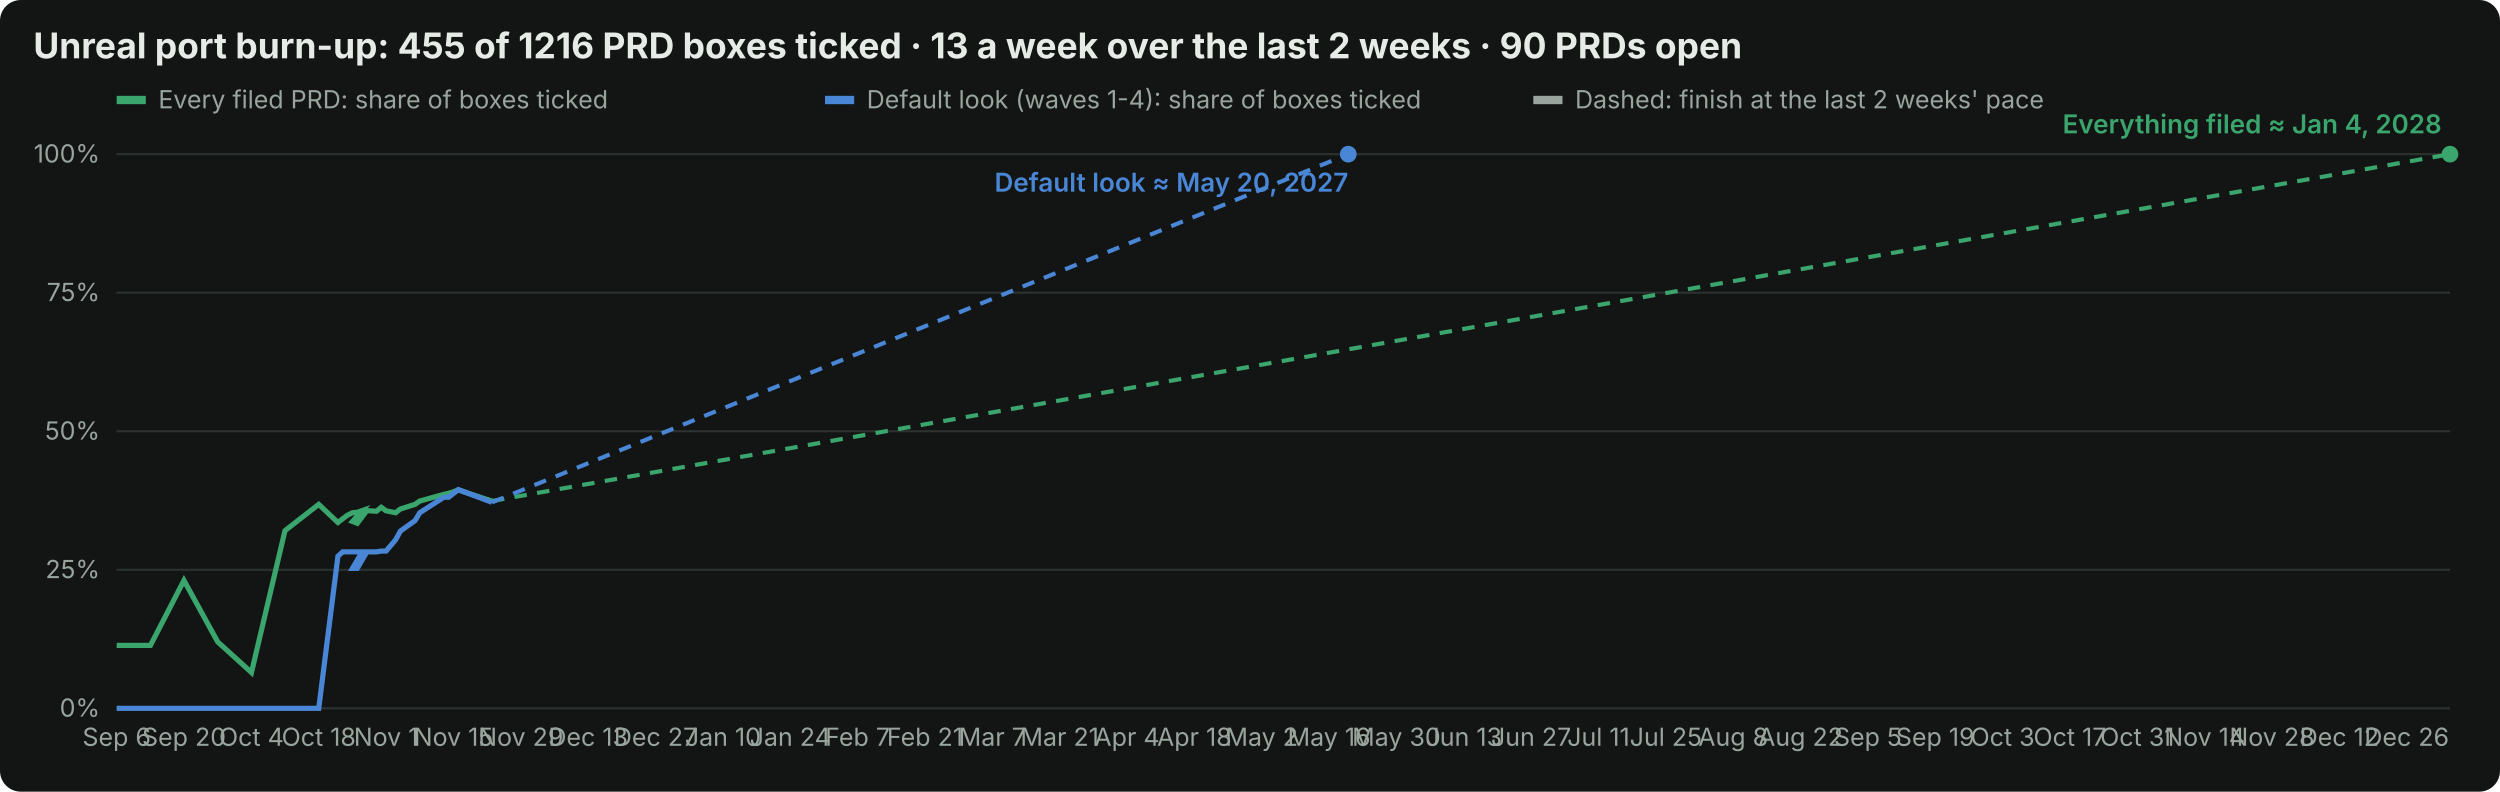
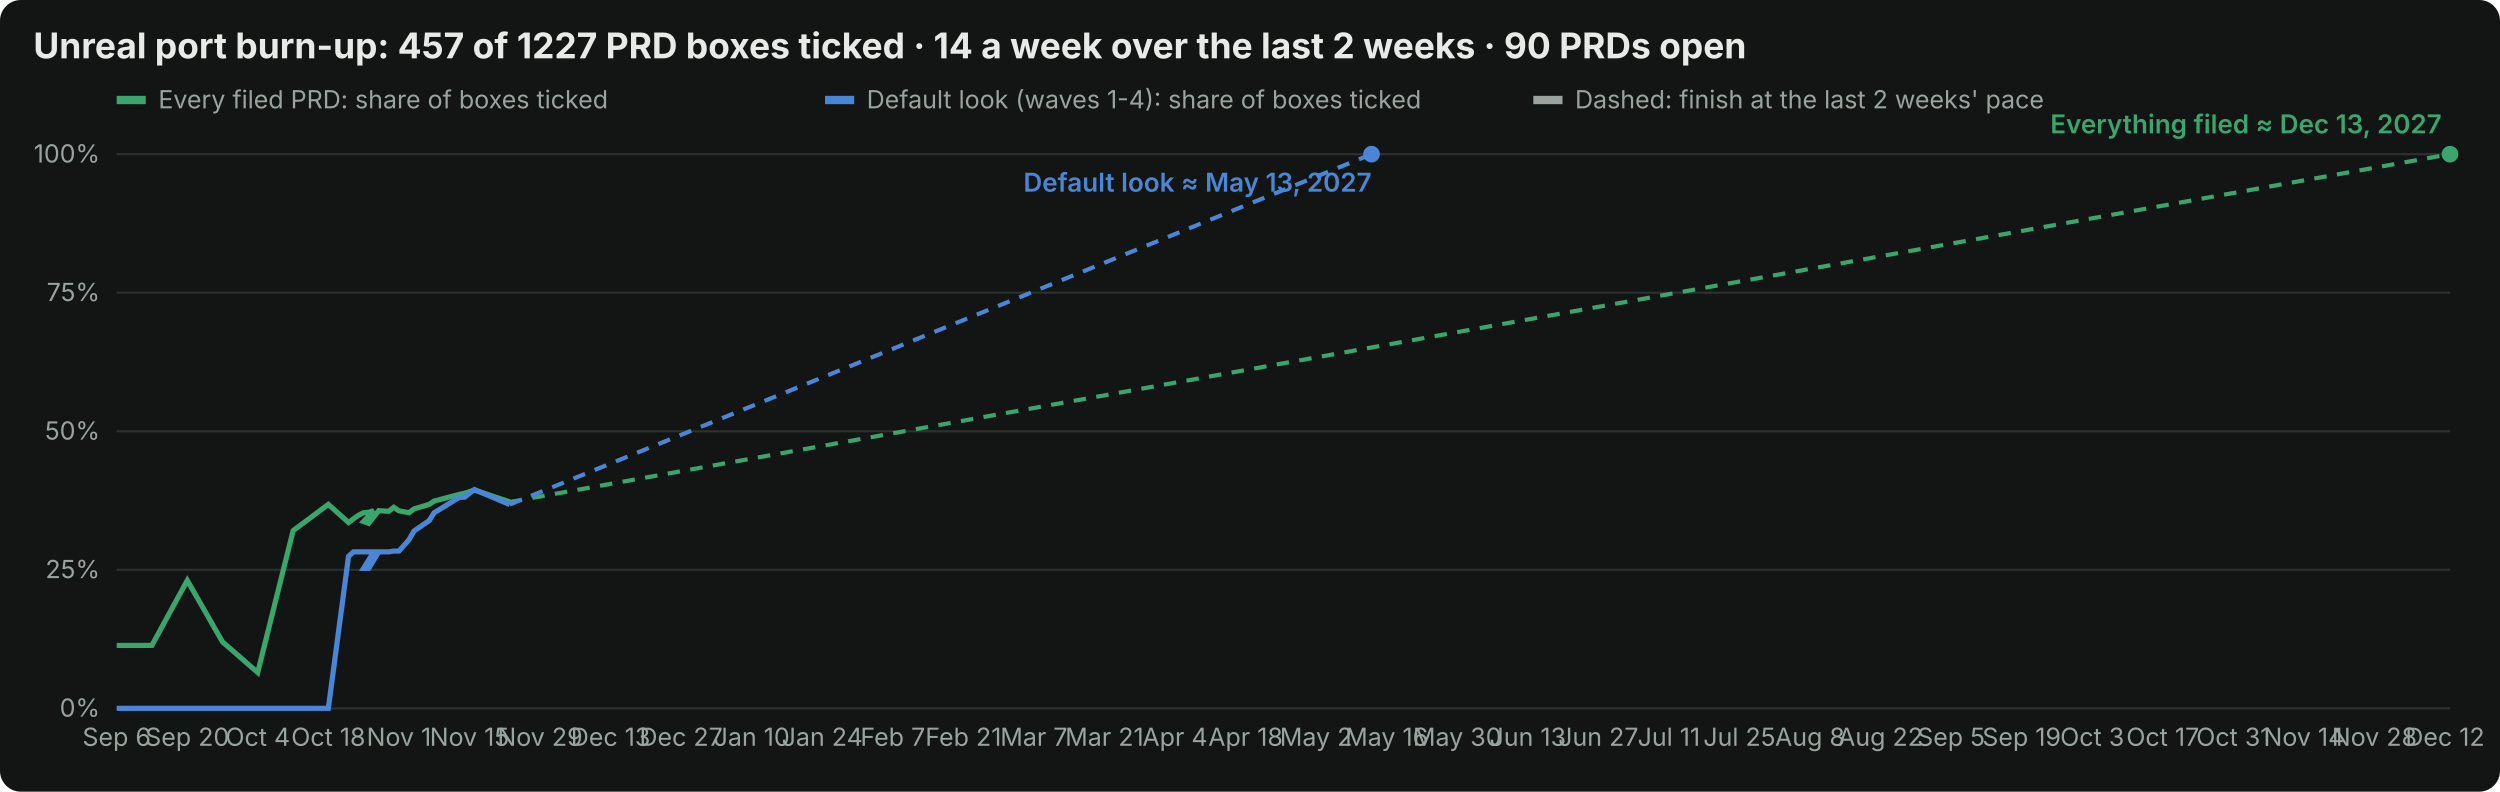
<svg xmlns="http://www.w3.org/2000/svg" viewBox="0 0 1200 380" width="1200" height="380" font-family="system-ui, -apple-system, Segoe UI, sans-serif">
  <style>.h{fill:#e7ebe8;font-size:17px;font-weight:700}.t{fill:#9aa49f;font-size:12px}.e{font-size:12.5px;font-weight:600}</style>
  <rect width="1200" height="380" rx="10" fill="#121513" />
-   <text x="16" y="28" class="h">Unreal port burn-up: 455 of 1216 PRD boxes ticked · 13 a week over the last 2 weeks · 90 PRDs open</text>
+   <text x="16" y="28" class="h">Unreal port burn-up: 457 of 1227 PRD boxes ticked · 14 a week over the last 2 weeks · 90 PRDs open</text>
  <rect x="56" y="46" width="14" height="4" fill="#3aa56c" />
  <text x="76" y="52" class="t">Every filed PRD: share of boxes ticked</text>
  <rect x="396" y="46" width="14" height="4" fill="#4a86d6" />
  <text x="416" y="52" class="t">Default look (waves 1-4): share of boxes ticked</text>
  <rect x="736" y="46" width="14" height="4" fill="#9aa49f" />
  <text x="756" y="52" class="t">Dashed: finish at the last 2 weeks' pace</text>
  <line x1="56" x2="1176" y1="340" y2="340" stroke="#2c322f" />
  <text x="48" y="344" class="t" text-anchor="end">0%</text>
  <line x1="56" x2="1176" y1="273.5" y2="273.5" stroke="#2c322f" />
  <text x="48" y="277.5" class="t" text-anchor="end">25%</text>
  <line x1="56" x2="1176" y1="207" y2="207" stroke="#2c322f" />
  <text x="48" y="211" class="t" text-anchor="end">50%</text>
  <line x1="56" x2="1176" y1="140.5" y2="140.5" stroke="#2c322f" />
  <text x="48" y="144.5" class="t" text-anchor="end">75%</text>
  <line x1="56" x2="1176" y1="74" y2="74" stroke="#2c322f" />
  <text x="48" y="78" class="t" text-anchor="end">100%</text>
  <text x="56" y="358" class="t" text-anchor="middle">Sep 6</text>
-   <text x="88.33" y="358" class="t" text-anchor="middle">Sep 20</text>
-   <text x="120.66" y="358" class="t" text-anchor="middle">Oct 4</text>
-   <text x="152.99" y="358" class="t" text-anchor="middle">Oct 18</text>
-   <text x="185.32" y="358" class="t" text-anchor="middle">Nov 1</text>
-   <text x="217.649" y="358" class="t" text-anchor="middle">Nov 15</text>
-   <text x="249.979" y="358" class="t" text-anchor="middle">Nov 29</text>
-   <text x="282.309" y="358" class="t" text-anchor="middle">Dec 13</text>
-   <text x="314.639" y="358" class="t" text-anchor="middle">Dec 27</text>
-   <text x="346.969" y="358" class="t" text-anchor="middle">Jan 10</text>
-   <text x="379.299" y="358" class="t" text-anchor="middle">Jan 24</text>
-   <text x="411.629" y="358" class="t" text-anchor="middle">Feb 7</text>
-   <text x="443.959" y="358" class="t" text-anchor="middle">Feb 21</text>
-   <text x="476.289" y="358" class="t" text-anchor="middle">Mar 7</text>
-   <text x="508.619" y="358" class="t" text-anchor="middle">Mar 21</text>
-   <text x="540.948" y="358" class="t" text-anchor="middle">Apr 4</text>
-   <text x="573.278" y="358" class="t" text-anchor="middle">Apr 18</text>
-   <text x="605.608" y="358" class="t" text-anchor="middle">May 2</text>
-   <text x="637.938" y="358" class="t" text-anchor="middle">May 16</text>
-   <text x="670.268" y="358" class="t" text-anchor="middle">May 30</text>
-   <text x="702.598" y="358" class="t" text-anchor="middle">Jun 13</text>
-   <text x="734.928" y="358" class="t" text-anchor="middle">Jun 27</text>
-   <text x="767.258" y="358" class="t" text-anchor="middle">Jul 11</text>
-   <text x="799.588" y="358" class="t" text-anchor="middle">Jul 25</text>
-   <text x="831.918" y="358" class="t" text-anchor="middle">Aug 8</text>
-   <text x="864.247" y="358" class="t" text-anchor="middle">Aug 22</text>
-   <text x="896.577" y="358" class="t" text-anchor="middle">Sep 5</text>
-   <text x="928.907" y="358" class="t" text-anchor="middle">Sep 19</text>
-   <text x="961.237" y="358" class="t" text-anchor="middle">Oct 3</text>
-   <text x="993.567" y="358" class="t" text-anchor="middle">Oct 17</text>
-   <text x="1025.897" y="358" class="t" text-anchor="middle">Oct 31</text>
-   <text x="1058.227" y="358" class="t" text-anchor="middle">Nov 14</text>
-   <text x="1090.557" y="358" class="t" text-anchor="middle">Nov 28</text>
-   <text x="1122.887" y="358" class="t" text-anchor="middle">Dec 12</text>
-   <text x="1155.216" y="358" class="t" text-anchor="middle">Dec 26</text>
-   <path d="M56.0,309.8L72.2,309.8L88.3,278.6L104.5,308.1L120.7,322.8L136.8,254.7L153.0,242.1L162.2,250.8L164.5,249.0L166.8,247.3L169.2,246.1L171.5,245.9L173.8,245.1L169.2,250.3L171.5,251.2L176.1,245.1L180.7,245.4L183.0,243.5L185.3,245.2L189.9,246.1L192.2,244.3L199.2,242.1L201.5,240.5L213.0,237.3L215.3,236.8L220.0,235.2L236.1,240.5" stroke="#3aa56c" stroke-width="2.5" fill="none" />
-   <path d="M56.0,340.0L72.2,340.0L88.3,340.0L104.5,340.0L120.7,340.0L136.8,340.0L153.0,340.0L162.2,267.0L164.5,264.9L166.8,264.9L169.2,264.9L171.5,264.9L173.8,264.9L169.2,272.8L171.5,272.8L176.1,264.9L180.7,264.9L183.0,264.5L185.3,264.5L189.9,259.1L192.2,254.9L199.2,249.9L201.5,246.1L213.0,238.7L215.3,238.7L220.0,235.0L236.1,241.1" stroke="#4a86d6" stroke-width="2.5" fill="none" />
-   <path d="M236.124,240.469L1176,74" stroke="#3aa56c" stroke-width="2" stroke-dasharray="6 5" fill="none" />
+   <text x="89.866" y="358" class="t" text-anchor="middle">Sep 20</text>
+   <text x="123.732" y="358" class="t" text-anchor="middle">Oct 4</text>
+   <text x="157.598" y="358" class="t" text-anchor="middle">Oct 18</text>
+   <text x="191.464" y="358" class="t" text-anchor="middle">Nov 1</text>
+   <text x="225.33" y="358" class="t" text-anchor="middle">Nov 15</text>
+   <text x="259.197" y="358" class="t" text-anchor="middle">Nov 29</text>
+   <text x="293.063" y="358" class="t" text-anchor="middle">Dec 13</text>
+   <text x="326.929" y="358" class="t" text-anchor="middle">Dec 27</text>
+   <text x="360.795" y="358" class="t" text-anchor="middle">Jan 10</text>
+   <text x="394.661" y="358" class="t" text-anchor="middle">Jan 24</text>
+   <text x="428.527" y="358" class="t" text-anchor="middle">Feb 7</text>
+   <text x="462.393" y="358" class="t" text-anchor="middle">Feb 21</text>
+   <text x="496.259" y="358" class="t" text-anchor="middle">Mar 7</text>
+   <text x="530.125" y="358" class="t" text-anchor="middle">Mar 21</text>
+   <text x="563.991" y="358" class="t" text-anchor="middle">Apr 4</text>
+   <text x="597.857" y="358" class="t" text-anchor="middle">Apr 18</text>
+   <text x="631.724" y="358" class="t" text-anchor="middle">May 2</text>
+   <text x="665.59" y="358" class="t" text-anchor="middle">May 16</text>
+   <text x="699.456" y="358" class="t" text-anchor="middle">May 30</text>
+   <text x="733.322" y="358" class="t" text-anchor="middle">Jun 13</text>
+   <text x="767.188" y="358" class="t" text-anchor="middle">Jun 27</text>
+   <text x="801.054" y="358" class="t" text-anchor="middle">Jul 11</text>
+   <text x="834.92" y="358" class="t" text-anchor="middle">Jul 25</text>
+   <text x="868.786" y="358" class="t" text-anchor="middle">Aug 8</text>
+   <text x="902.652" y="358" class="t" text-anchor="middle">Aug 22</text>
+   <text x="936.518" y="358" class="t" text-anchor="middle">Sep 5</text>
+   <text x="970.384" y="358" class="t" text-anchor="middle">Sep 19</text>
+   <text x="1004.251" y="358" class="t" text-anchor="middle">Oct 3</text>
+   <text x="1038.117" y="358" class="t" text-anchor="middle">Oct 17</text>
+   <text x="1071.983" y="358" class="t" text-anchor="middle">Oct 31</text>
+   <text x="1105.849" y="358" class="t" text-anchor="middle">Nov 14</text>
+   <text x="1139.715" y="358" class="t" text-anchor="middle">Nov 28</text>
+   <text x="1173.581" y="358" class="t" text-anchor="middle">Dec 12</text>
+   <path d="M56.0,309.8L72.9,309.8L89.9,278.6L106.8,308.1L123.7,322.8L140.7,254.7L157.6,242.1L167.3,250.8L169.7,249.0L172.1,247.3L174.5,246.1L177.0,245.9L179.4,245.1L174.5,250.3L177.0,251.2L181.8,245.1L186.6,245.4L189.0,243.5L191.5,245.2L196.3,246.1L198.7,244.3L206.0,242.1L208.4,240.5L220.5,237.3L222.9,236.8L227.7,235.2L244.7,240.9" stroke="#3aa56c" stroke-width="2.5" fill="none" />
+   <path d="M56.0,340.0L72.9,340.0L89.9,340.0L106.8,340.0L123.7,340.0L140.7,340.0L157.6,340.0L167.3,267.0L169.7,264.9L172.1,264.9L174.5,264.9L177.0,264.9L179.4,264.9L174.5,272.8L177.0,272.8L181.8,264.9L186.6,264.9L189.0,264.5L191.5,264.5L196.3,259.1L198.7,254.9L206.0,249.9L208.4,246.1L220.5,238.7L222.9,238.7L227.7,235.0L244.7,242.2" stroke="#4a86d6" stroke-width="2.5" fill="none" />
+   <path d="M244.683,240.927L1176,74" stroke="#3aa56c" stroke-width="2" stroke-dasharray="6 5" fill="none" />
  <circle cx="1176" cy="74" r="4" fill="#3aa56c" />
-   <text x="1172" y="64" class="e" fill="#3aa56c" text-anchor="end">Everything filed ≈ Jan 4, 2028</text>
-   <path d="M236.124,241.128L647.175,74" stroke="#4a86d6" stroke-width="2" stroke-dasharray="6 5" fill="none" />
-   <circle cx="647.175" cy="74" r="4" fill="#4a86d6" />
-   <text x="647.175" y="92" class="e" fill="#4a86d6" text-anchor="end">Default look ≈ May 20, 2027</text>
+   <text x="1172" y="64" class="e" fill="#3aa56c" text-anchor="end">Everything filed ≈ Dec 13, 2027</text>
+   <path d="M244.683,242.155L658.333,74" stroke="#4a86d6" stroke-width="2" stroke-dasharray="6 5" fill="none" />
+   <circle cx="658.333" cy="74" r="4" fill="#4a86d6" />
+   <text x="658.333" y="92" class="e" fill="#4a86d6" text-anchor="end">Default look ≈ May 13, 2027</text>
</svg>
